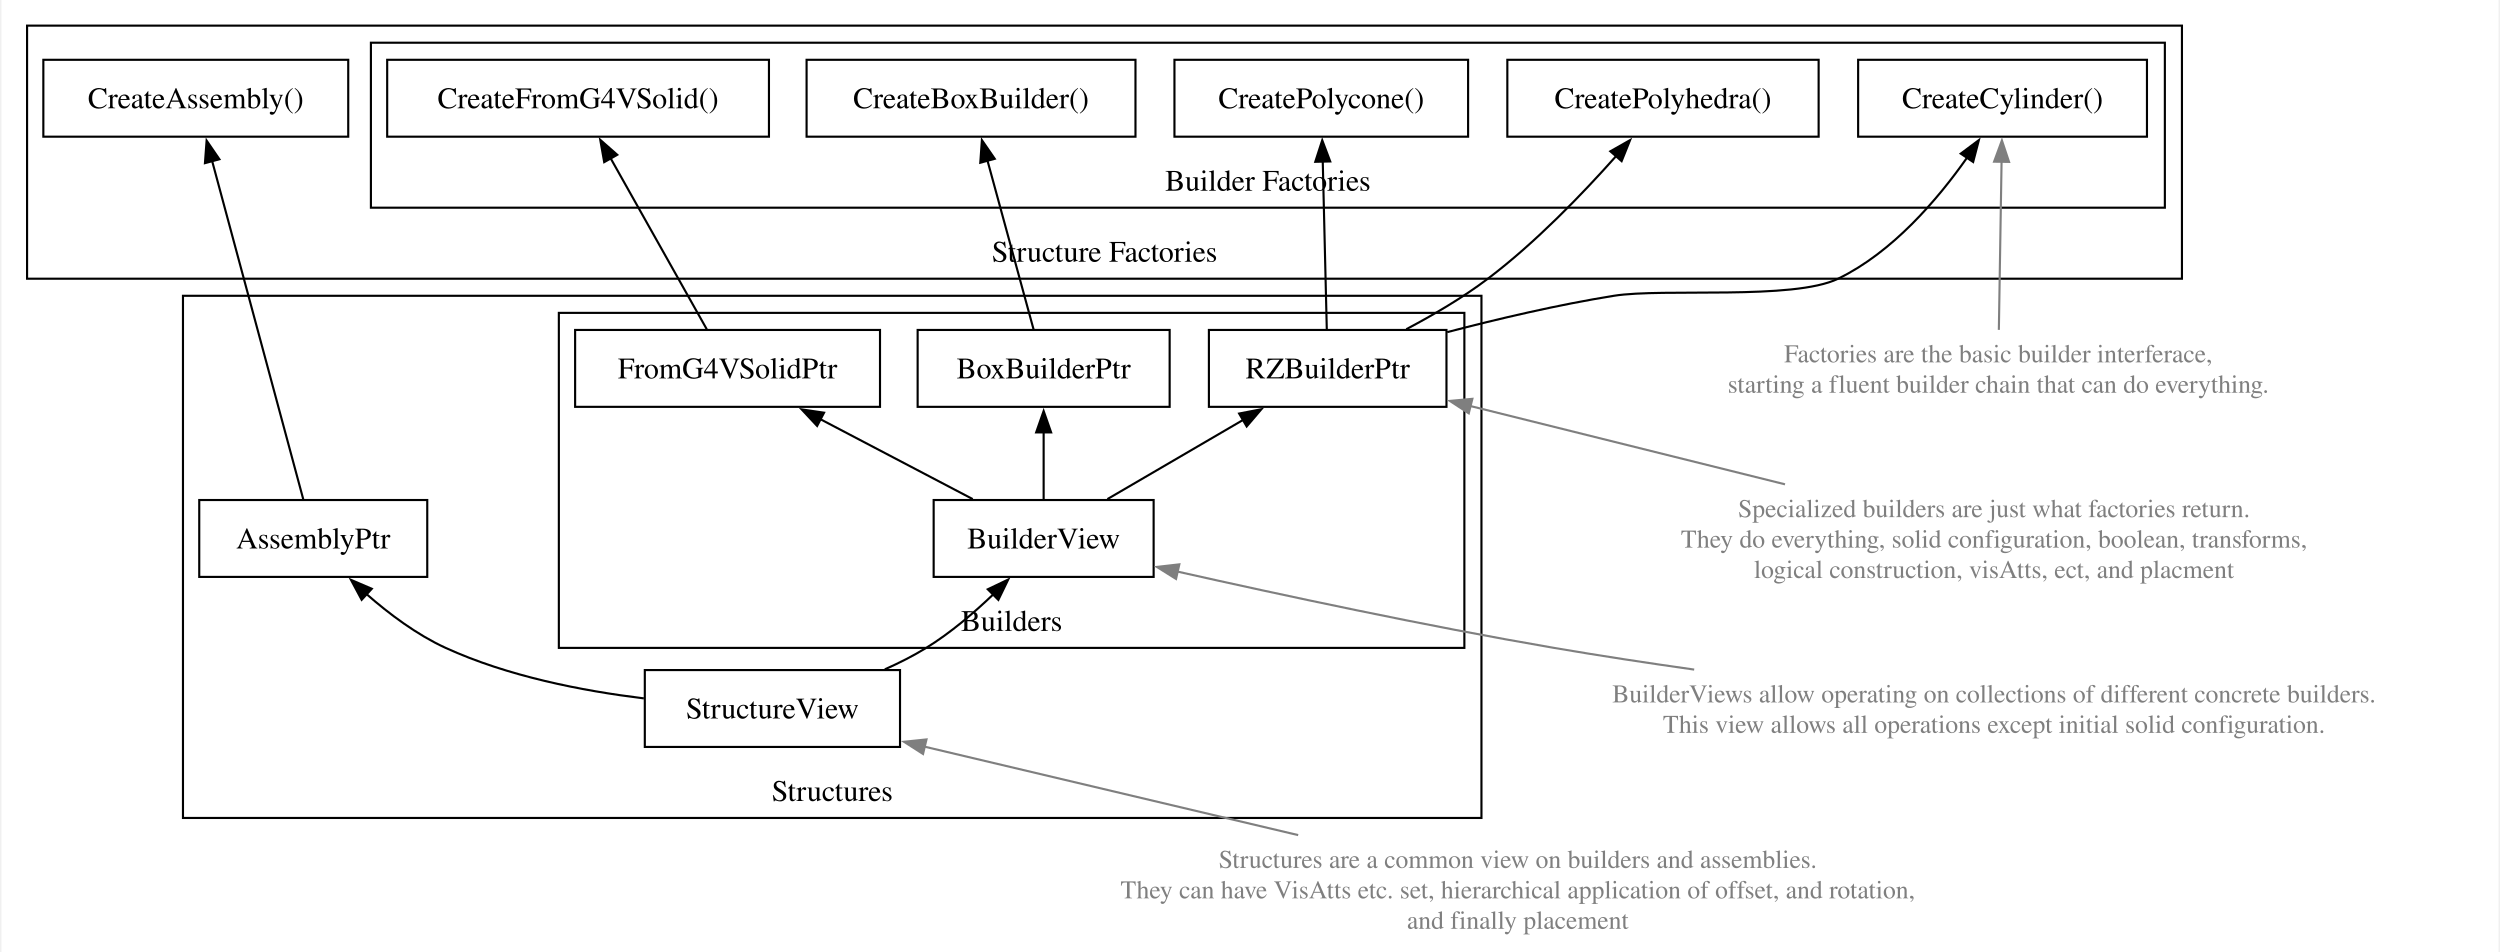
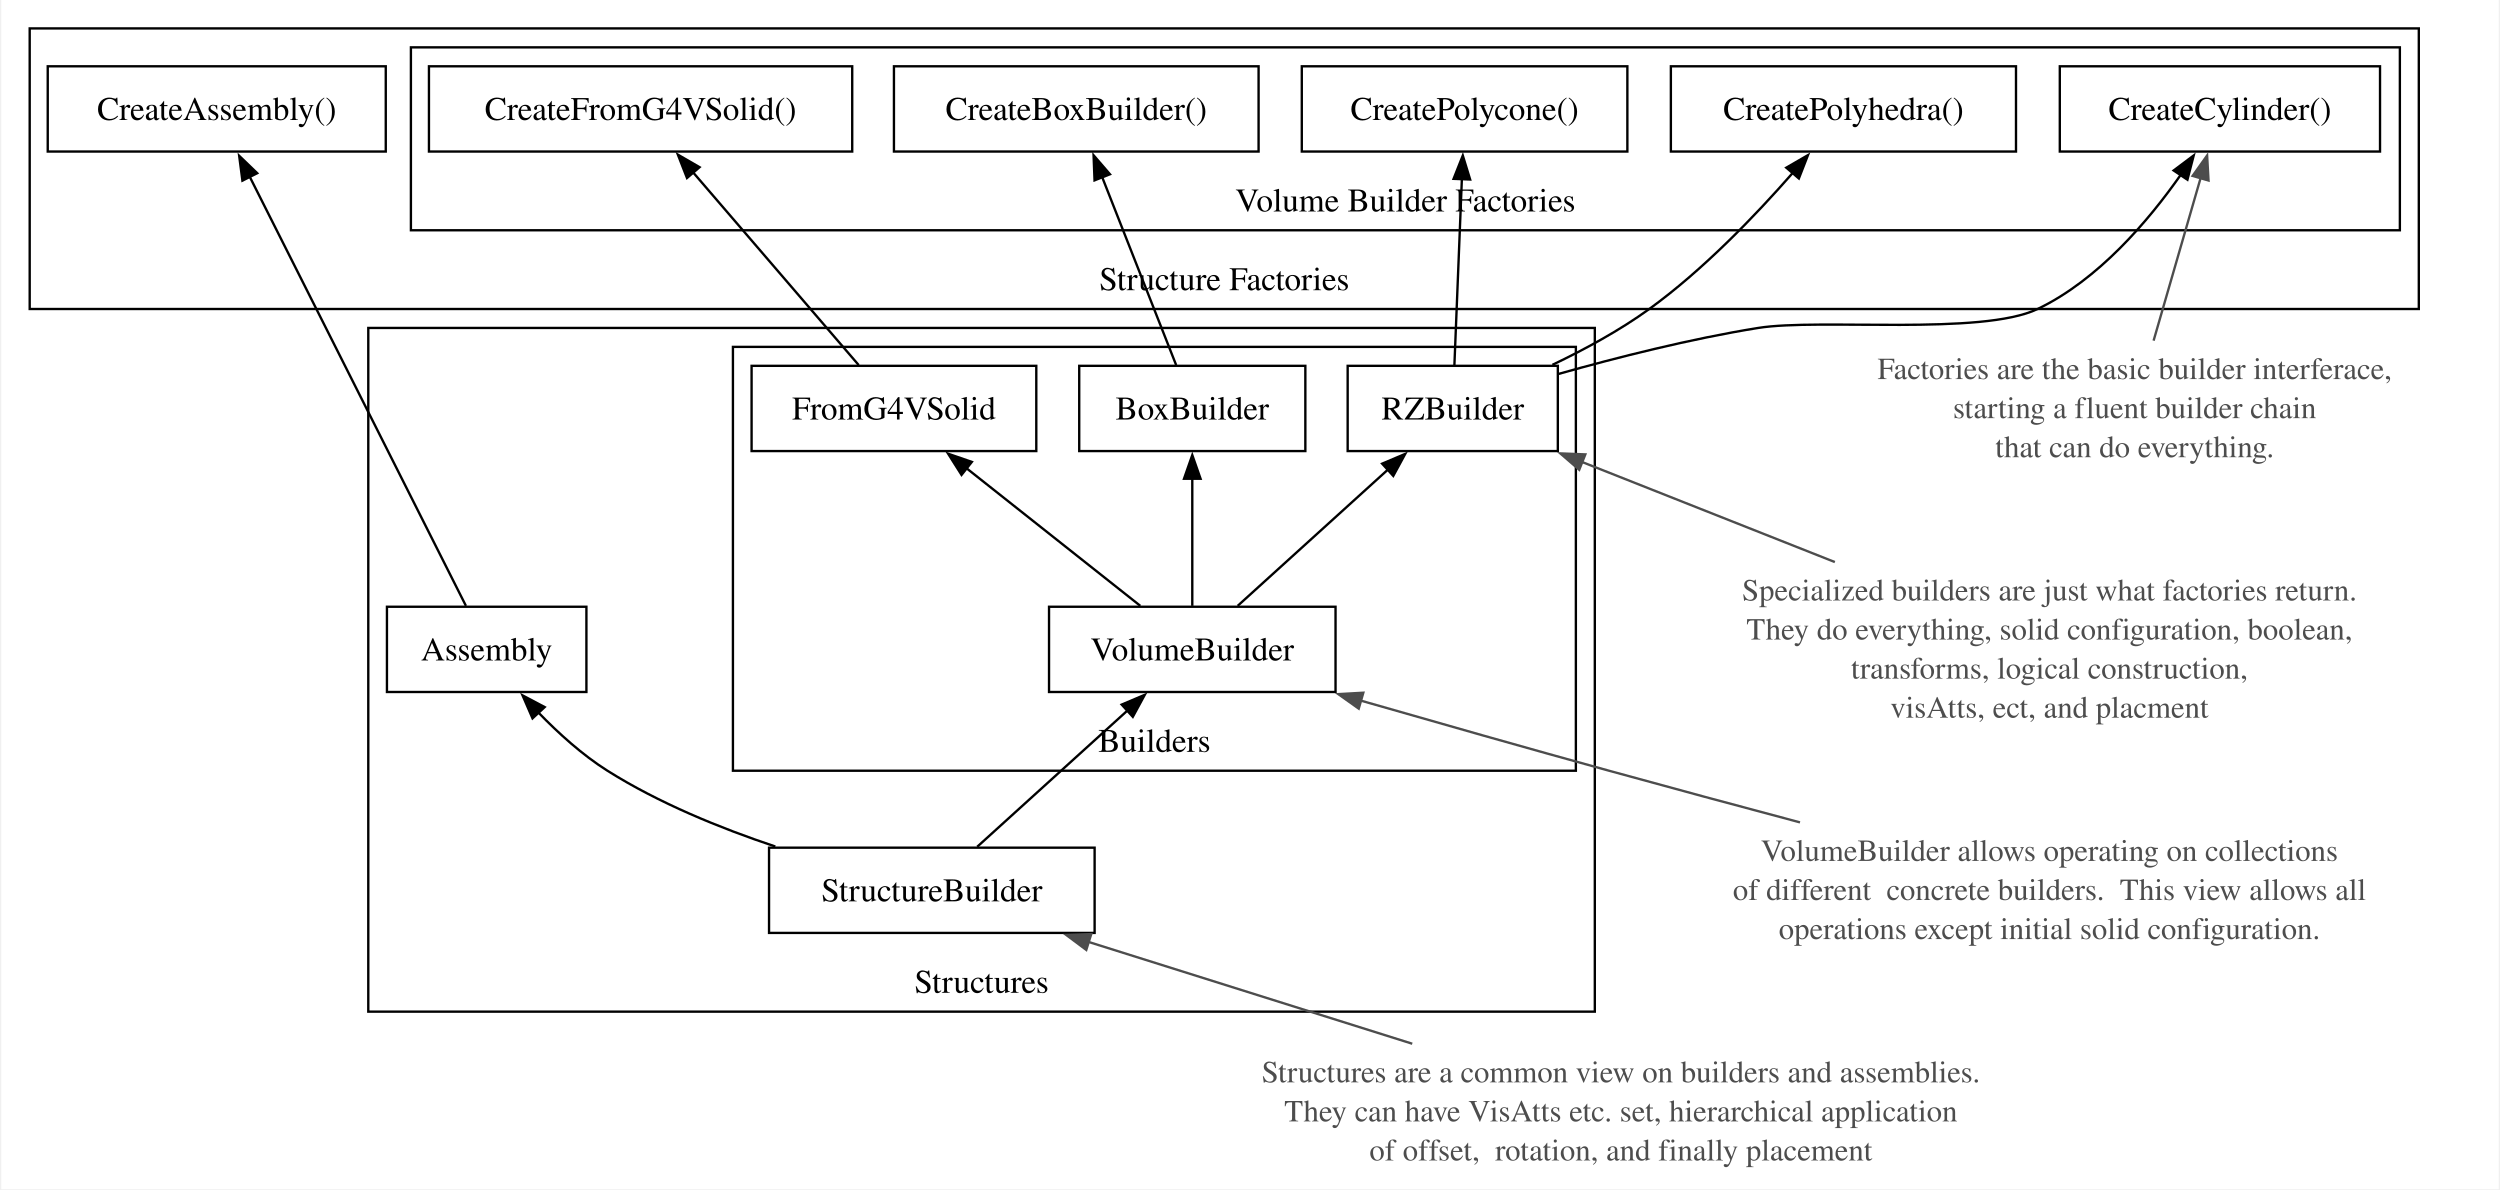
- <svg xmlns="http://www.w3.org/2000/svg" width="864pt" height="329pt" viewBox="0.00 0.00 864.00 329.38">
-   <g id="graph0" class="graph" transform="scale(0.738935 0.738935) rotate(0) translate(4 441.75)">
-     <polygon fill="white" stroke="none" points="-4,4 -4,-441.75 1165.25,-441.75 1165.25,4 -4,4" />
+ <svg xmlns="http://www.w3.org/2000/svg" width="864pt" height="411pt" viewBox="0.00 0.00 864.00 411.42">
+   <g id="graph0" class="graph" transform="scale(0.819151 0.819151) rotate(0) translate(4 498.25)">
+     <polygon fill="white" stroke="none" points="-4,4 -4,-498.25 1050.75,-498.25 1050.75,4 -4,4" />
    <g id="clust1" class="cluster">
-       <polygon fill="none" stroke="black" points="81,-58.75 81,-303.25 689,-303.25 689,-58.75 81,-58.75" />
-       <text text-anchor="middle" x="385" y="-66.7" font-family="Times,serif" font-size="14.00">Structures</text>
+       <polygon fill="none" stroke="black" points="151,-71 151,-359.75 669,-359.75 669,-71 151,-71" />
+       <text text-anchor="middle" x="410" y="-78.95" font-family="Times,serif" font-size="14.00">Structures</text>
    </g>
    <g id="clust2" class="cluster">
-       <polygon fill="none" stroke="black" points="257,-138.38 257,-295.25 681,-295.25 681,-138.38 257,-138.38" />
-       <text text-anchor="middle" x="469" y="-146.32" font-family="Times,serif" font-size="14.00">Builders</text>
+       <polygon fill="none" stroke="black" points="305,-172.75 305,-351.75 661,-351.75 661,-172.75 305,-172.75" />
+       <text text-anchor="middle" x="483" y="-180.7" font-family="Times,serif" font-size="14.00">Builders</text>
    </g>
    <g id="clust3" class="cluster">
-       <polygon fill="none" stroke="black" points="8,-311.25 8,-429.75 1017,-429.75 1017,-311.25 8,-311.25" />
-       <text text-anchor="middle" x="512.5" y="-319.2" font-family="Times,serif" font-size="14.00">Structure Factories</text>
+       <polygon fill="none" stroke="black" points="8,-367.75 8,-486.25 1017,-486.25 1017,-367.75 8,-367.75" />
+       <text text-anchor="middle" x="512.5" y="-375.7" font-family="Times,serif" font-size="14.00">Structure Factories</text>
    </g>
    <g id="clust4" class="cluster">
-       <polygon fill="none" stroke="black" points="169,-344.5 169,-421.75 1009,-421.75 1009,-344.5 169,-344.5" />
-       <text text-anchor="middle" x="589" y="-352.45" font-family="Times,serif" font-size="14.00">Builder Factories</text>
+       <polygon fill="none" stroke="black" points="169,-401 169,-478.25 1009,-478.25 1009,-401 169,-401" />
+       <text text-anchor="middle" x="589" y="-408.95" font-family="Times,serif" font-size="14.00">Volume Builder Factories</text>
    </g>
    <g id="node1" class="node">
-       <polygon fill="none" stroke="black" points="416.75,-128 297.25,-128 297.25,-92 416.75,-92 416.75,-128" />
-       <text text-anchor="middle" x="357" y="-105.33" font-family="Times,serif" font-size="14.00">StructureView</text>
+       <polygon fill="none" stroke="black" points="457.75,-140.25 320.25,-140.25 320.25,-104.25 457.75,-104.25 457.75,-140.25" />
+       <text text-anchor="middle" x="389" y="-117.58" font-family="Times,serif" font-size="14.00">StructureBuilder</text>
    </g>
    <g id="node2" class="node">
-       <polygon fill="none" stroke="black" points="535.5,-207.62 432.5,-207.62 432.5,-171.62 535.5,-171.62 535.5,-207.62" />
-       <text text-anchor="middle" x="484" y="-184.95" font-family="Times,serif" font-size="14.00">BuilderView</text>
+       <polygon fill="none" stroke="black" points="559.5,-242 438.5,-242 438.5,-206 559.5,-206 559.5,-242" />
+       <text text-anchor="middle" x="499" y="-219.32" font-family="Times,serif" font-size="14.00">VolumeBuilder</text>
    </g>
    <g id="edge8" class="edge">
-       <path fill="none" stroke="black" d="M409.63,-128.33C416.34,-131.31 422.96,-134.66 429,-138.38 440.3,-145.33 451.38,-154.78 460.59,-163.61" />
-       <polygon fill="black" stroke="black" points="457.85,-165.82 467.41,-170.39 462.79,-160.86 457.85,-165.82" />
+       <path fill="none" stroke="black" d="M408.16,-140.63C425.75,-156.57 451.99,-180.37 471.76,-198.3" />
+       <polygon fill="black" stroke="black" points="469.18,-200.68 478.94,-204.81 473.88,-195.5 469.18,-200.68" />
    </g>
    <g id="node6" class="node">
-       <polygon fill="none" stroke="black" points="195.38,-207.62 88.62,-207.62 88.62,-171.62 195.38,-171.62 195.38,-207.62" />
-       <text text-anchor="middle" x="142" y="-184.95" font-family="Times,serif" font-size="14.00">AssemblyPtr</text>
+       <polygon fill="none" stroke="black" points="243.12,-242 158.88,-242 158.88,-206 243.12,-206 243.12,-242" />
+       <text text-anchor="middle" x="201" y="-219.32" font-family="Times,serif" font-size="14.00">Assembly</text>
    </g>
    <g id="edge10" class="edge">
-       <path fill="none" stroke="black" d="M296.8,-114.74C267.72,-118.28 232.96,-125.13 204,-138.38 190.51,-144.54 177.47,-154.34 166.85,-163.65" />
-       <polygon fill="black" stroke="black" points="164.67,-160.9 159.66,-170.24 169.4,-166.06 164.67,-160.9" />
+       <path fill="none" stroke="black" d="M322.91,-140.74C299.49,-148.55 273.61,-159.13 252,-172.75 241.43,-179.41 231.3,-188.59 222.89,-197.28" />
+       <polygon fill="black" stroke="black" points="220.36,-194.86 216.14,-204.58 225.5,-199.62 220.36,-194.86" />
    </g>
    <g id="node3" class="node">
-       <polygon fill="none" stroke="black" points="672.62,-287.25 561.38,-287.25 561.38,-251.25 672.62,-251.25 672.62,-287.25" />
-       <text text-anchor="middle" x="617" y="-264.57" font-family="Times,serif" font-size="14.00">RZBuilderPtr</text>
+       <polygon fill="none" stroke="black" points="653.38,-343.75 564.62,-343.75 564.62,-307.75 653.38,-307.75 653.38,-343.75" />
+       <text text-anchor="middle" x="609" y="-321.07" font-family="Times,serif" font-size="14.00">RZBuilder</text>
    </g>
    <g id="edge12" class="edge">
-       <path fill="none" stroke="black" d="M513.85,-208.05C532.59,-218.98 556.97,-233.21 577.33,-245.09" />
-       <polygon fill="black" stroke="black" points="575.54,-248.11 585.94,-250.12 579.07,-242.06 575.54,-248.11" />
+       <path fill="none" stroke="black" d="M518.16,-242.38C535.75,-258.32 561.99,-282.12 581.76,-300.05" />
+       <polygon fill="black" stroke="black" points="579.18,-302.43 588.94,-306.56 583.88,-297.25 579.18,-302.43" />
    </g>
    <g id="node4" class="node">
-       <polygon fill="none" stroke="black" points="543,-287.25 425,-287.25 425,-251.25 543,-251.25 543,-287.25" />
-       <text text-anchor="middle" x="484" y="-264.57" font-family="Times,serif" font-size="14.00">BoxBuilderPtr</text>
+       <polygon fill="none" stroke="black" points="546.75,-343.75 451.25,-343.75 451.25,-307.75 546.75,-307.75 546.75,-343.75" />
+       <text text-anchor="middle" x="499" y="-321.07" font-family="Times,serif" font-size="14.00">BoxBuilder</text>
    </g>
    <g id="edge14" class="edge">
-       <path fill="none" stroke="black" d="M484,-207.85C484,-217.13 484,-228.83 484,-239.45" />
-       <polygon fill="black" stroke="black" points="480.5,-239.29 484,-249.29 487.5,-239.29 480.5,-239.29" />
+       <path fill="none" stroke="black" d="M499,-242.38C499,-257.18 499,-278.75 499,-296.1" />
+       <polygon fill="black" stroke="black" points="495.5,-296.06 499,-306.06 502.5,-296.06 495.5,-296.06" />
    </g>
    <g id="node5" class="node">
-       <polygon fill="none" stroke="black" points="407.38,-287.25 264.62,-287.25 264.62,-251.25 407.38,-251.25 407.38,-287.25" />
-       <text text-anchor="middle" x="336" y="-264.57" font-family="Times,serif" font-size="14.00">FromG4VSolidPtr</text>
+       <polygon fill="none" stroke="black" points="433.12,-343.75 312.88,-343.75 312.88,-307.75 433.12,-307.75 433.12,-343.75" />
+       <text text-anchor="middle" x="373" y="-321.07" font-family="Times,serif" font-size="14.00">FromG4VSolid</text>
    </g>
    <g id="edge13" class="edge">
-       <path fill="none" stroke="black" d="M450.79,-208.05C429.72,-219.09 402.25,-233.5 379.46,-245.46" />
-       <polygon fill="black" stroke="black" points="377.93,-242.31 370.7,-250.05 381.18,-248.51 377.93,-242.31" />
+       <path fill="none" stroke="black" d="M477.05,-242.38C456.73,-258.47 426.3,-282.55 403.6,-300.53" />
+       <polygon fill="black" stroke="black" points="401.55,-297.68 395.88,-306.63 405.9,-303.17 401.55,-297.68" />
    </g>
    <g id="node10" class="node">
-       <polygon fill="none" stroke="black" points="682.75,-413.75 545.25,-413.75 545.25,-377.75 682.75,-377.75 682.75,-413.75" />
-       <text text-anchor="middle" x="614" y="-391.07" font-family="Times,serif" font-size="14.00">CreatePolycone()</text>
+       <polygon fill="none" stroke="black" points="682.75,-470.25 545.25,-470.25 545.25,-434.25 682.75,-434.25 682.75,-470.25" />
+       <text text-anchor="middle" x="614" y="-447.57" font-family="Times,serif" font-size="14.00">CreatePolycone()</text>
    </g>
    <g id="edge16" class="edge">
-       <path fill="none" stroke="black" d="M616.58,-287.56C616.09,-307.91 615.27,-341.97 614.69,-366.24" />
-       <polygon fill="black" stroke="black" points="611.19,-365.99 614.45,-376.07 618.19,-366.16 611.19,-365.99" />
+       <path fill="none" stroke="black" d="M609.7,-344.06C610.51,-364.41 611.88,-398.47 612.86,-422.74" />
+       <polygon fill="black" stroke="black" points="609.35,-422.72 613.25,-432.57 616.35,-422.44 609.35,-422.72" />
    </g>
    <g id="node11" class="node">
-       <polygon fill="none" stroke="black" points="846.88,-413.75 701.12,-413.75 701.12,-377.75 846.88,-377.75 846.88,-413.75" />
-       <text text-anchor="middle" x="774" y="-391.07" font-family="Times,serif" font-size="14.00">CreatePolyhedra()</text>
+       <polygon fill="none" stroke="black" points="846.88,-470.25 701.12,-470.25 701.12,-434.25 846.88,-434.25 846.88,-470.25" />
+       <text text-anchor="middle" x="774" y="-447.57" font-family="Times,serif" font-size="14.00">CreatePolyhedra()</text>
    </g>
    <g id="edge17" class="edge">
-       <path fill="none" stroke="black" d="M653.8,-287.6C666.41,-294.25 680.28,-302.39 692,-311.25 714.36,-328.15 736.43,-351.09 752.03,-368.64" />
-       <polygon fill="black" stroke="black" points="749.36,-370.9 758.58,-376.13 754.63,-366.3 749.36,-370.9" />
+       <path fill="none" stroke="black" d="M651.09,-344.17C664.71,-350.67 679.5,-358.7 692,-367.75 714.84,-384.29 737.02,-407.44 752.54,-425.17" />
+       <polygon fill="black" stroke="black" points="749.86,-427.43 759.03,-432.74 755.18,-422.87 749.86,-427.43" />
    </g>
    <g id="node12" class="node">
-       <polygon fill="none" stroke="black" points="1000.62,-413.75 865.38,-413.75 865.38,-377.75 1000.62,-377.75 1000.62,-413.75" />
-       <text text-anchor="middle" x="933" y="-391.07" font-family="Times,serif" font-size="14.00">CreateCylinder()</text>
+       <polygon fill="none" stroke="black" points="1000.62,-470.25 865.38,-470.25 865.38,-434.25 1000.62,-434.25 1000.62,-470.25" />
+       <text text-anchor="middle" x="933" y="-447.57" font-family="Times,serif" font-size="14.00">CreateCylinder()</text>
    </g>
    <g id="edge18" class="edge">
-       <path fill="none" stroke="black" d="M672.97,-286.23C696.83,-292.47 725.09,-299.1 751,-303.25 774.11,-306.95 834.94,-301.05 856,-311.25 881.54,-323.62 902.7,-348.47 916.33,-367.86" />
-       <polygon fill="black" stroke="black" points="913.43,-369.81 921.91,-376.15 919.23,-365.9 913.43,-369.81" />
+       <path fill="none" stroke="black" d="M653.65,-340.32C678.3,-347.26 709.58,-355.19 738,-359.75 763.95,-363.91 832.3,-356.39 856,-367.75 881.71,-380.07 902.94,-405.1 916.55,-424.56" />
+       <polygon fill="black" stroke="black" points="913.46,-426.25 921.94,-432.61 919.28,-422.35 913.46,-426.25" />
    </g>
    <g id="node9" class="node">
-       <polygon fill="none" stroke="black" points="527,-413.75 373,-413.75 373,-377.75 527,-377.75 527,-413.75" />
-       <text text-anchor="middle" x="450" y="-391.07" font-family="Times,serif" font-size="14.00">CreateBoxBuilder()</text>
+       <polygon fill="none" stroke="black" points="527,-470.25 373,-470.25 373,-434.25 527,-434.25 527,-470.25" />
+       <text text-anchor="middle" x="450" y="-447.57" font-family="Times,serif" font-size="14.00">CreateBoxBuilder()</text>
    </g>
    <g id="edge19" class="edge">
-       <path fill="none" stroke="black" d="M479.27,-287.56C473.69,-308 464.33,-342.29 457.7,-366.57" />
-       <polygon fill="black" stroke="black" points="454.34,-365.56 455.09,-376.13 461.1,-367.4 454.34,-365.56" />
+       <path fill="none" stroke="black" d="M492.19,-344.06C484.11,-364.6 470.53,-399.1 460.96,-423.4" />
+       <polygon fill="black" stroke="black" points="457.72,-422.09 457.31,-432.68 464.23,-424.65 457.72,-422.09" />
    </g>
    <g id="node8" class="node">
-       <polygon fill="none" stroke="black" points="355.38,-413.75 176.62,-413.75 176.62,-377.75 355.38,-377.75 355.38,-413.75" />
-       <text text-anchor="middle" x="266" y="-391.07" font-family="Times,serif" font-size="14.00">CreateFromG4VSolid()</text>
+       <polygon fill="none" stroke="black" points="355.38,-470.25 176.62,-470.25 176.62,-434.25 355.38,-434.25 355.38,-470.25" />
+       <text text-anchor="middle" x="266" y="-447.57" font-family="Times,serif" font-size="14.00">CreateFromG4VSolid()</text>
    </g>
    <g id="edge15" class="edge">
-       <path fill="none" stroke="black" d="M326.27,-287.56C314.62,-308.28 294.97,-343.22 281.29,-367.56" />
-       <polygon fill="black" stroke="black" points="278.24,-365.83 276.39,-376.27 284.34,-369.27 278.24,-365.83" />
+       <path fill="none" stroke="black" d="M358.12,-344.06C340,-365.15 309.2,-400.98 288.25,-425.36" />
+       <polygon fill="black" stroke="black" points="285.6,-423.07 281.74,-432.94 290.91,-427.64 285.6,-423.07" />
    </g>
    <g id="node13" class="node">
-       <polygon fill="none" stroke="black" points="158.38,-413.75 15.62,-413.75 15.62,-377.75 158.38,-377.75 158.38,-413.75" />
-       <text text-anchor="middle" x="87" y="-391.07" font-family="Times,serif" font-size="14.00">CreateAssembly()</text>
+       <polygon fill="none" stroke="black" points="158.38,-470.25 15.62,-470.25 15.62,-434.25 158.38,-434.25 158.38,-470.25" />
+       <text text-anchor="middle" x="87" y="-447.57" font-family="Times,serif" font-size="14.00">CreateAssembly()</text>
    </g>
    <g id="edge20" class="edge">
-       <path fill="none" stroke="black" d="M137.31,-208.03C127.81,-243.28 106.22,-323.4 94.66,-366.34" />
-       <polygon fill="black" stroke="black" points="91.29,-365.36 92.07,-375.93 98.05,-367.18 91.29,-365.36" />
+       <path fill="none" stroke="black" d="M192.24,-242.38C172.56,-281.45 124.67,-376.49 100.88,-423.7" />
+       <polygon fill="black" stroke="black" points="97.84,-421.96 96.47,-432.46 104.09,-425.11 97.84,-421.96" />
    </g>
    <g id="node14" class="node">
-       <text text-anchor="middle" x="929" y="-112.85" font-family="Times,serif" font-size="12.00" fill="#7f7f7f">BuilderViews allow operating on collections of different concrete builders.</text>
-       <text text-anchor="middle" x="929" y="-98.6" font-family="Times,serif" font-size="12.00" fill="#7f7f7f">  This view allows all operations except initial solid configuration.</text>
+       <text text-anchor="middle" x="861" y="-134.65" font-family="Times,serif" font-size="13.00" fill="#4d4d4d">VolumeBuilder allows operating on collections </text>
+       <text text-anchor="middle" x="861" y="-118.15" font-family="Times,serif" font-size="13.00" fill="#4d4d4d"> of different  concrete builders.  This view allows all </text>
+       <text text-anchor="middle" x="861" y="-101.65" font-family="Times,serif" font-size="13.00" fill="#4d4d4d"> operations except initial solid configuration.</text>
    </g>
    <g id="edge5" class="edge">
-       <path fill="none" stroke="#7f7f7f" d="M788.61,-128.22C766.61,-131.33 744.16,-134.75 723,-138.38 662.84,-148.68 594.76,-163.29 546.7,-174.1" />
-       <polygon fill="#7f7f7f" stroke="#7f7f7f" points="545.99,-170.67 537.01,-176.29 547.54,-177.5 545.99,-170.67" />
+       <path fill="none" stroke="#4d4d4d" d="M755.66,-150.93C729.29,-157.96 701.09,-165.55 675,-172.75 640.47,-182.27 602.23,-193.15 570.24,-202.34" />
+       <polygon fill="#4d4d4d" stroke="#4d4d4d" points="569.3,-198.97 560.66,-205.1 571.24,-205.7 569.3,-198.97" />
    </g>
    <g id="node15" class="node">
-       <text text-anchor="middle" x="929" y="-199.6" font-family="Times,serif" font-size="12.00" fill="#7f7f7f">Specialized builders are just what factories return.</text>
-       <text text-anchor="middle" x="929" y="-185.35" font-family="Times,serif" font-size="12.00" fill="#7f7f7f">  They do everything, solid configuration, boolean, transforms,</text>
-       <text text-anchor="middle" x="929" y="-171.1" font-family="Times,serif" font-size="12.00" fill="#7f7f7f"> logical construction, visAtts, ect, and placment</text>
+       <text text-anchor="middle" x="861" y="-244.65" font-family="Times,serif" font-size="13.00" fill="#4d4d4d">Specialized builders are just what factories return.</text>
+       <text text-anchor="middle" x="861" y="-228.15" font-family="Times,serif" font-size="13.00" fill="#4d4d4d">  They do everything, solid configuration, boolean, </text>
+       <text text-anchor="middle" x="861" y="-211.65" font-family="Times,serif" font-size="13.00" fill="#4d4d4d"> transforms, logical construction, </text>
+       <text text-anchor="middle" x="861" y="-195.15" font-family="Times,serif" font-size="13.00" fill="#4d4d4d"> visAtts, ect, and placment</text>
    </g>
    <g id="edge6" class="edge">
-       <path fill="none" stroke="#7f7f7f" d="M831.14,-214.97C783.23,-226.89 726.8,-240.93 683.89,-251.61" />
-       <polygon fill="#7f7f7f" stroke="#7f7f7f" points="683.06,-248.21 674.2,-254.02 684.75,-255 683.06,-248.21" />
+       <path fill="none" stroke="#4d4d4d" d="M770.38,-260.87C734.66,-275.01 694.81,-290.78 663.65,-303.12" />
+       <polygon fill="#4d4d4d" stroke="#4d4d4d" points="662.42,-299.84 654.41,-306.77 665,-306.35 662.42,-299.84" />
    </g>
    <g id="node17" class="node">
-       <text text-anchor="middle" x="931" y="-272.1" font-family="Times,serif" font-size="12.00" fill="#7f7f7f">Factories are the basic builder interferace,</text>
-       <text text-anchor="middle" x="931" y="-257.85" font-family="Times,serif" font-size="12.00" fill="#7f7f7f"> starting a fluent builder chain that can do everything.</text>
+       <text text-anchor="middle" x="897" y="-338.15" font-family="Times,serif" font-size="13.00" fill="#4d4d4d">Factories are the basic builder interferace,</text>
+       <text text-anchor="middle" x="897" y="-321.65" font-family="Times,serif" font-size="13.00" fill="#4d4d4d"> starting a fluent builder chain </text>
+       <text text-anchor="middle" x="897" y="-305.15" font-family="Times,serif" font-size="13.00" fill="#4d4d4d"> that can do everything.</text>
    </g>
    <g id="node16" class="node">
-       <text text-anchor="middle" x="706" y="-35.35" font-family="Times,serif" font-size="12.00" fill="#7f7f7f">Structures are a common view on builders and assemblies.</text>
-       <text text-anchor="middle" x="706" y="-21.1" font-family="Times,serif" font-size="12.00" fill="#7f7f7f">  They can have VisAtts etc. set, hierarchical application of offset, and rotation,</text>
-       <text text-anchor="middle" x="706" y="-6.85" font-family="Times,serif" font-size="12.00" fill="#7f7f7f"> and finally placement</text>
+       <text text-anchor="middle" x="680" y="-41.15" font-family="Times,serif" font-size="13.00" fill="#4d4d4d">Structures are a common view on builders and assemblies.</text>
+       <text text-anchor="middle" x="680" y="-24.65" font-family="Times,serif" font-size="13.00" fill="#4d4d4d">  They can have VisAtts etc. set, hierarchical application </text>
+       <text text-anchor="middle" x="680" y="-8.15" font-family="Times,serif" font-size="13.00" fill="#4d4d4d"> of offset,  rotation, and finally placement</text>
    </g>
    <g id="edge4" class="edge">
-       <path fill="none" stroke="#7f7f7f" d="M603.18,-50.72C546.91,-64.04 478.61,-80.21 428.24,-92.13" />
-       <polygon fill="#7f7f7f" stroke="#7f7f7f" points="427.53,-88.71 418.6,-94.42 429.14,-95.52 427.53,-88.71" />
+       <path fill="none" stroke="#4d4d4d" d="M591.9,-57.45C547.92,-71.28 495.61,-87.73 455.12,-100.46" />
+       <polygon fill="#4d4d4d" stroke="#4d4d4d" points="454.23,-97.07 445.74,-103.41 456.33,-103.75 454.23,-97.07" />
    </g>
    <g id="edge7" class="edge">
-       <path fill="none" stroke="#7f7f7f" d="M931.27,-287.3C931.6,-307.58 932.15,-341.75 932.54,-366.11" />
-       <polygon fill="#7f7f7f" stroke="#7f7f7f" points="929.04,-366.05 932.7,-375.99 936.04,-365.94 929.04,-366.05" />
+       <path fill="none" stroke="#4d4d4d" d="M904.99,-354.38C910.9,-374.84 918.93,-402.61 924.88,-423.17" />
+       <polygon fill="#4d4d4d" stroke="#4d4d4d" points="921.46,-423.96 927.6,-432.59 928.19,-422.01 921.46,-423.96" />
    </g>
  </g>
</svg>
